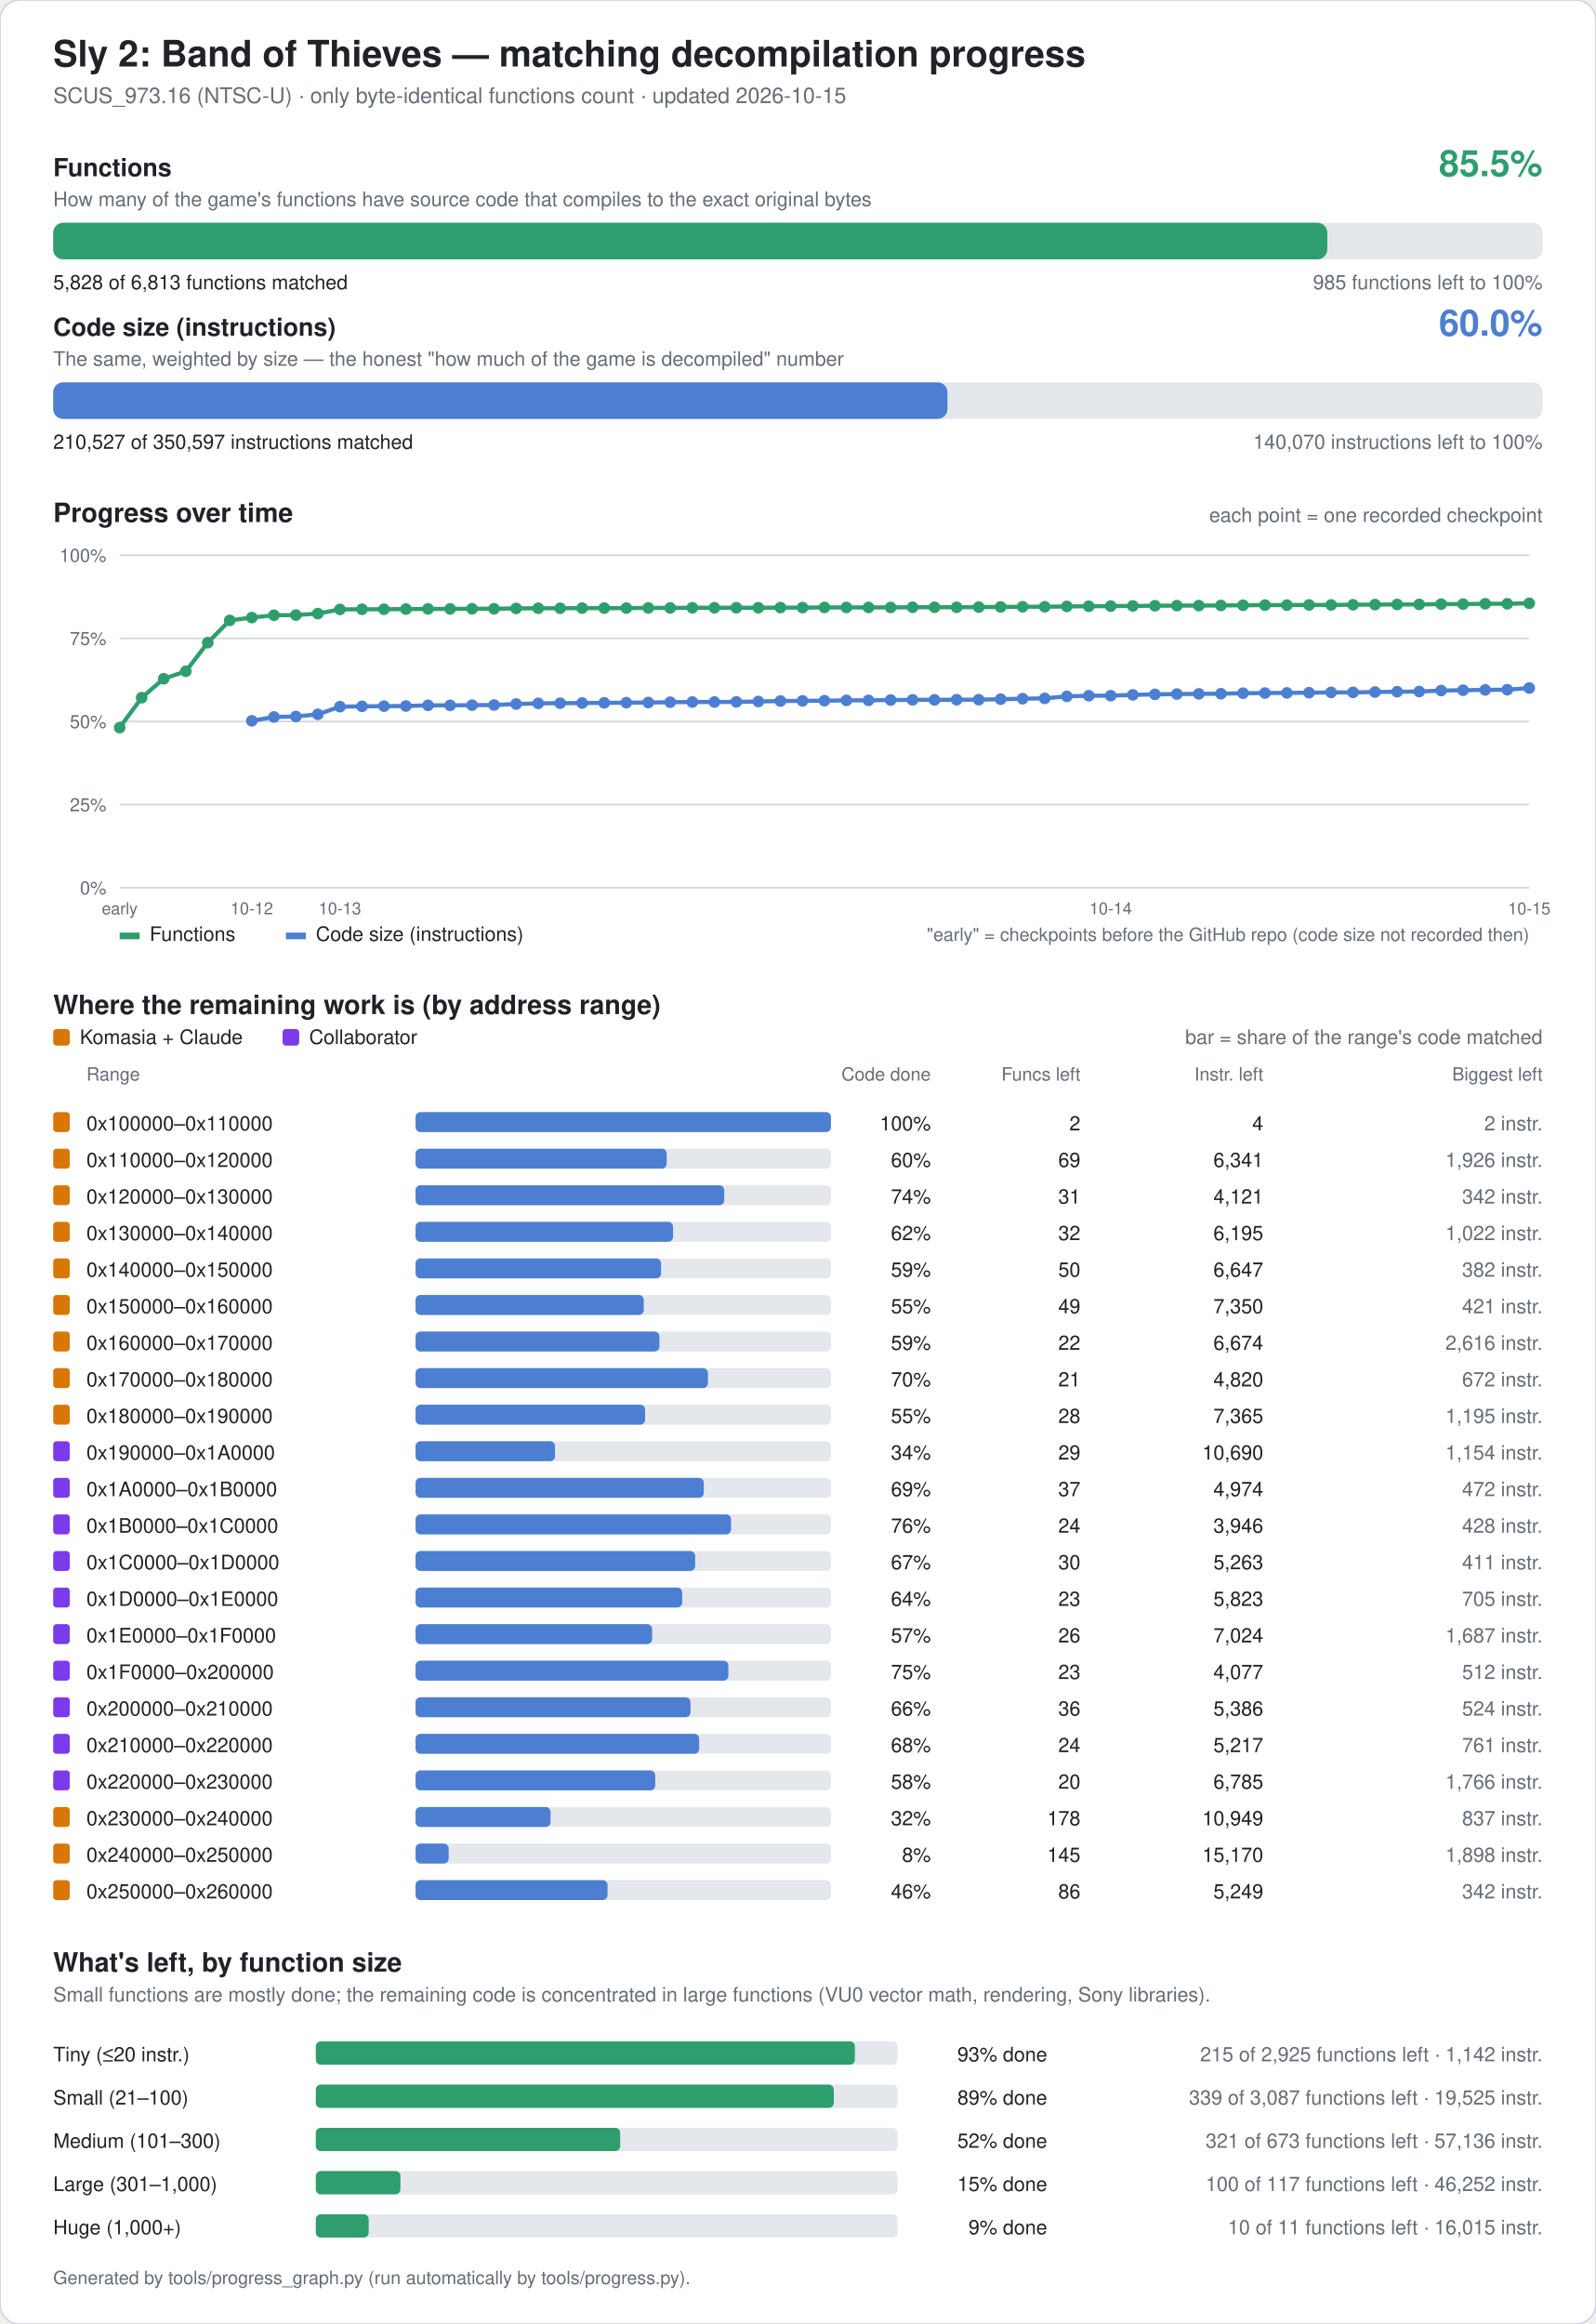
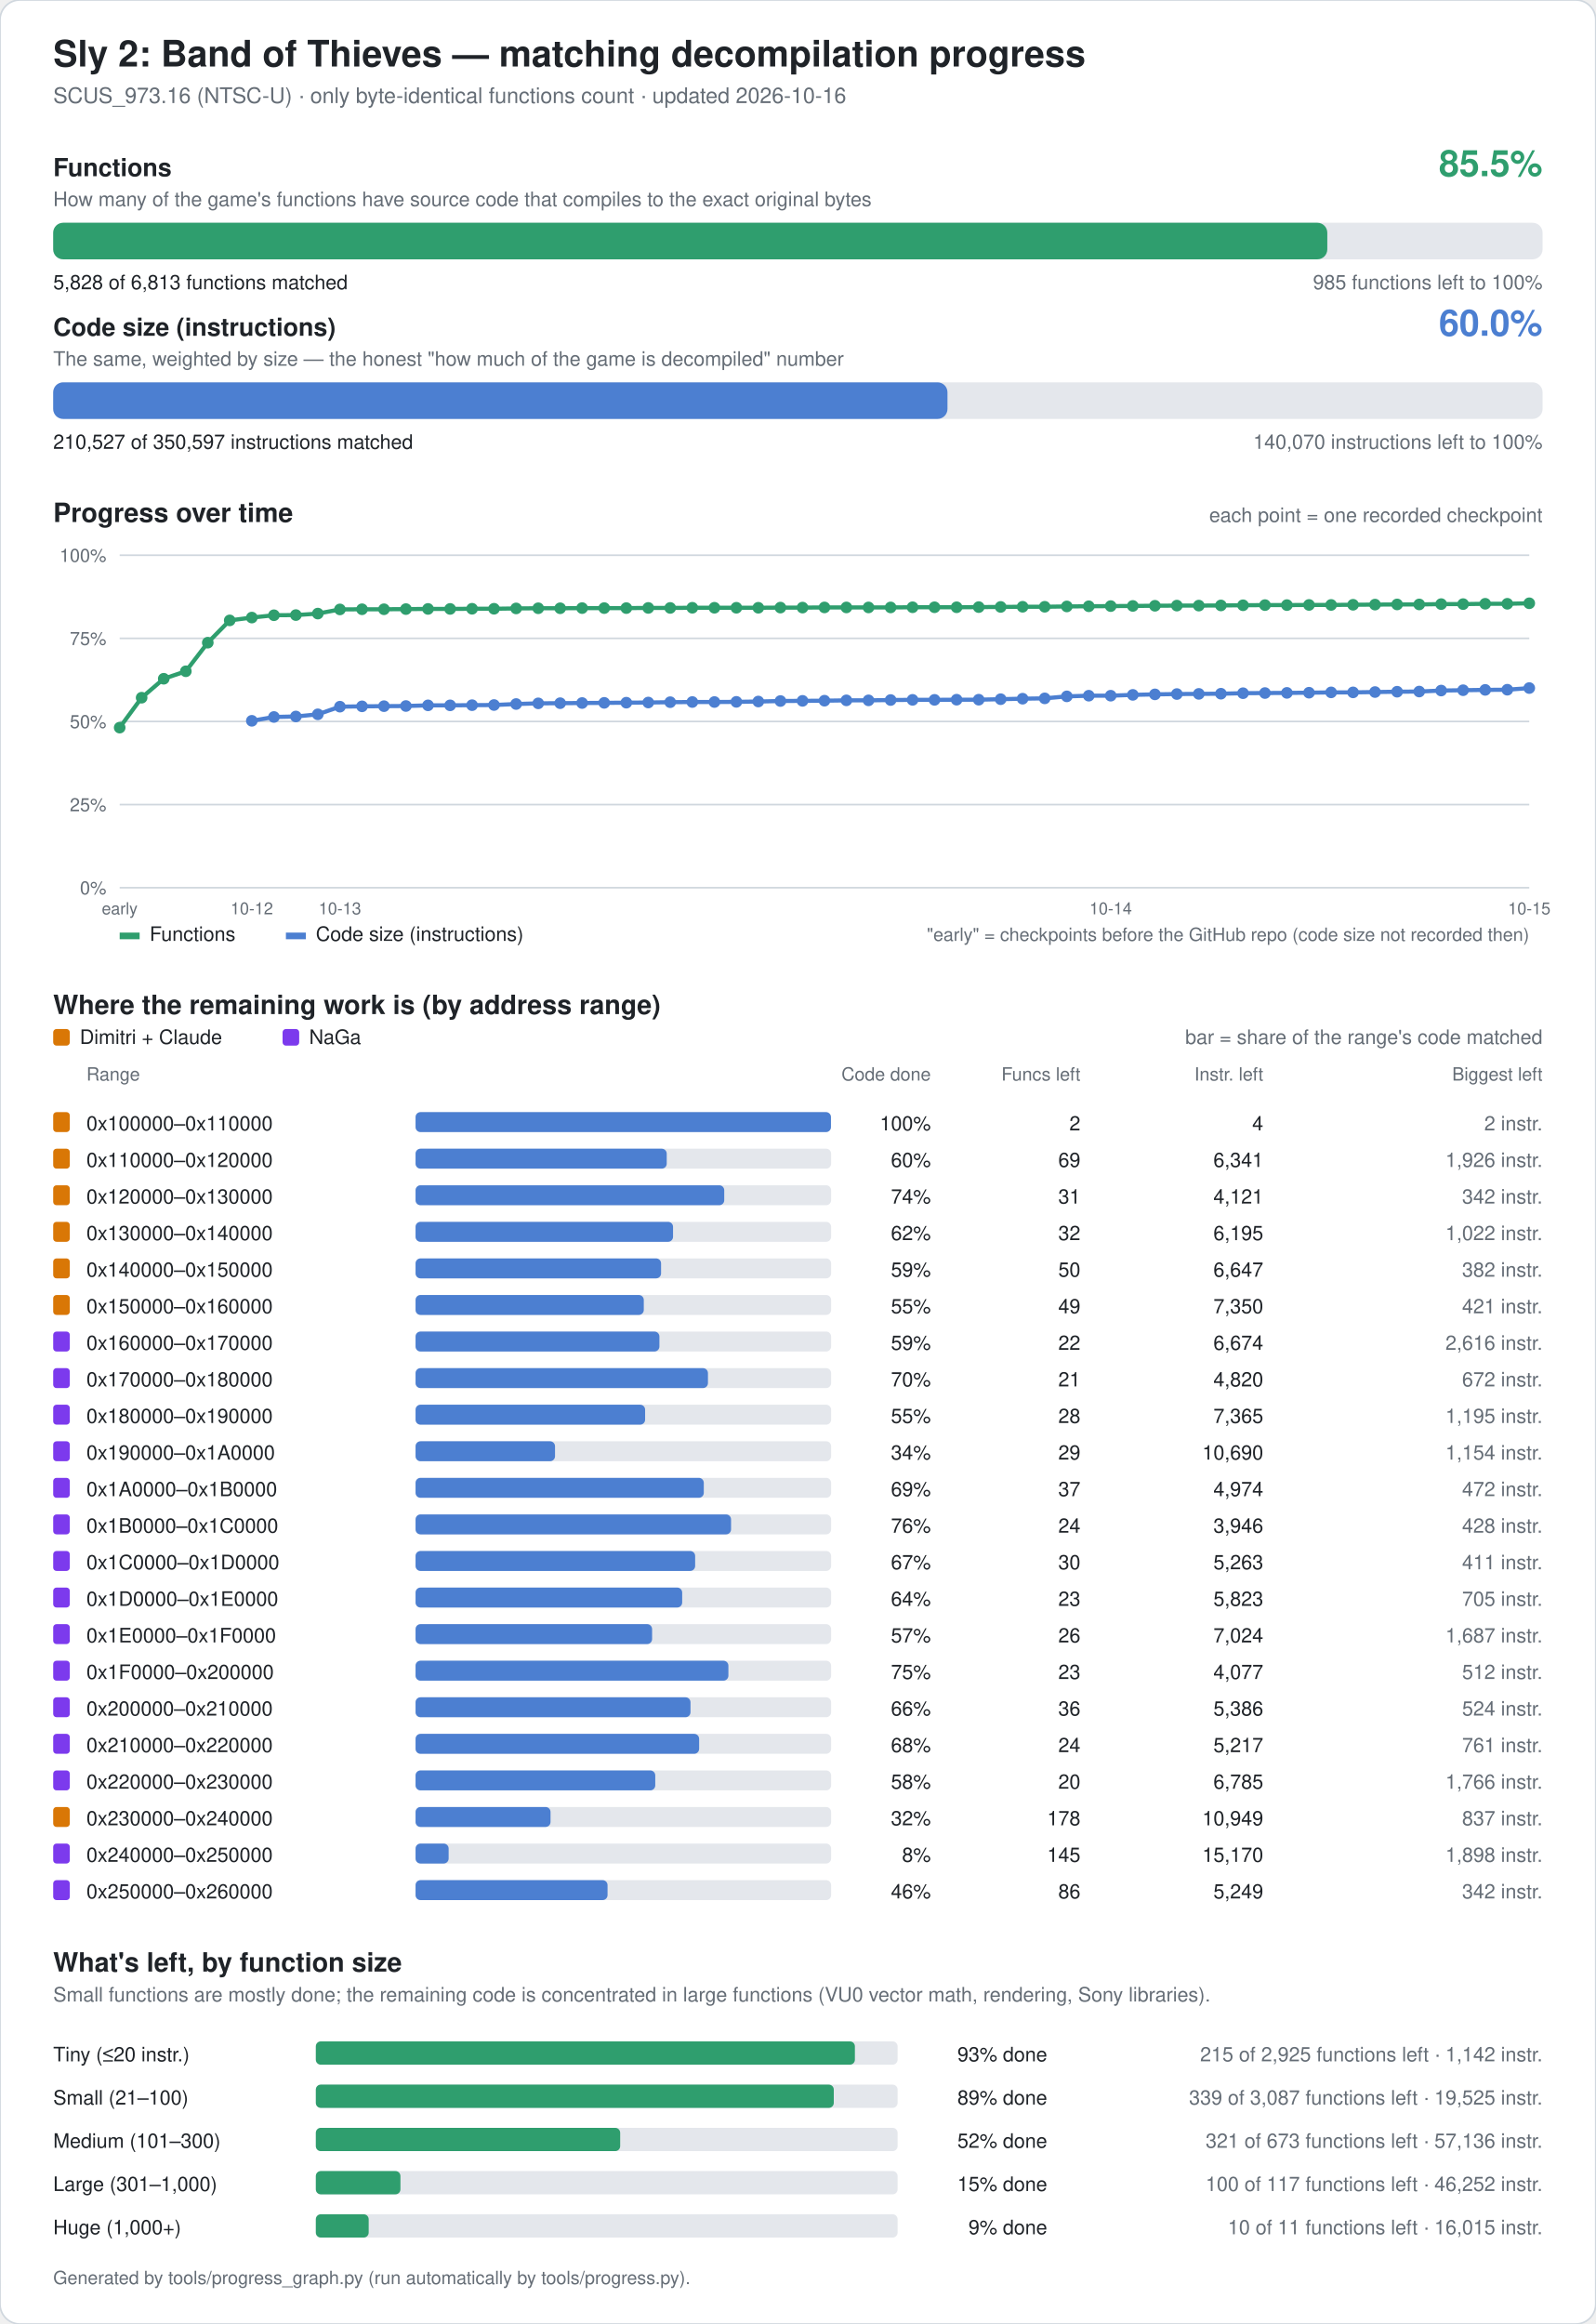
<svg xmlns="http://www.w3.org/2000/svg" width="960" height="1398" viewBox="0 0 960 1398" font-family="-apple-system,BlinkMacSystemFont,Segoe UI,Helvetica,Arial,sans-serif">
  <rect width="960" height="1398" rx="12" fill="#ffffff" stroke="#d0d7de" />
  <text x="32.0" y="40.0" font-size="22" fill="#1f2328" text-anchor="start" font-weight="bold">Sly 2: Band of Thieves — matching decompilation progress</text>
-   <text x="32.0" y="62.0" font-size="13" fill="#656d76" text-anchor="start" font-weight="normal">SCUS_973.16 (NTSC-U) · only byte-identical functions count · updated 2026-10-15</text>
+   <text x="32.0" y="62.0" font-size="13" fill="#656d76" text-anchor="start" font-weight="normal">SCUS_973.16 (NTSC-U) · only byte-identical functions count · updated 2026-10-16</text>
  <text x="32.0" y="106.0" font-size="15" fill="#1f2328" text-anchor="start" font-weight="bold">Functions</text>
  <text x="928.0" y="106.0" font-size="22" fill="#2f9e6e" text-anchor="end" font-weight="bold">85.5%</text>
  <text x="32.0" y="124.0" font-size="12" fill="#656d76" text-anchor="start" font-weight="normal">How many of the game's functions have source code that compiles to the exact original bytes</text>
  <rect x="32" y="134" width="896" height="22" rx="6" fill="#e4e7ec" />
  <rect x="32" y="134" width="766.5" height="22" rx="6" fill="#2f9e6e" />
  <text x="32.0" y="174.0" font-size="12" fill="#1f2328" text-anchor="start" font-weight="normal">5,828 of 6,813 functions matched</text>
  <text x="928.0" y="174.0" font-size="12" fill="#656d76" text-anchor="end" font-weight="normal">985 functions left to 100%</text>
  <text x="32.0" y="202.0" font-size="15" fill="#1f2328" text-anchor="start" font-weight="bold">Code size (instructions)</text>
  <text x="928.0" y="202.0" font-size="22" fill="#4c7fd1" text-anchor="end" font-weight="bold">60.0%</text>
  <text x="32.0" y="220.0" font-size="12" fill="#656d76" text-anchor="start" font-weight="normal">The same, weighted by size — the honest "how much of the game is decompiled" number</text>
  <rect x="32" y="230" width="896" height="22" rx="6" fill="#e4e7ec" />
  <rect x="32" y="230" width="538.0" height="22" rx="6" fill="#4c7fd1" />
  <text x="32.0" y="270.0" font-size="12" fill="#1f2328" text-anchor="start" font-weight="normal">210,527 of 350,597 instructions matched</text>
  <text x="928.0" y="270.0" font-size="12" fill="#656d76" text-anchor="end" font-weight="normal">140,070 instructions left to 100%</text>
  <text x="32.0" y="314.0" font-size="16" fill="#1f2328" text-anchor="start" font-weight="bold">Progress over time</text>
  <text x="928.0" y="314.0" font-size="12" fill="#656d76" text-anchor="end" font-weight="normal">each point = one recorded checkpoint</text>
  <line x1="72" y1="534.0" x2="920" y2="534.0" stroke="#d0d7de" stroke-width="1" />
  <text x="64.0" y="538.0" font-size="11" fill="#656d76" text-anchor="end" font-weight="normal">0%</text>
  <line x1="72" y1="484.0" x2="920" y2="484.0" stroke="#d0d7de" stroke-width="1" />
  <text x="64.0" y="488.0" font-size="11" fill="#656d76" text-anchor="end" font-weight="normal">25%</text>
  <line x1="72" y1="434.0" x2="920" y2="434.0" stroke="#d0d7de" stroke-width="1" />
  <text x="64.0" y="438.0" font-size="11" fill="#656d76" text-anchor="end" font-weight="normal">50%</text>
  <line x1="72" y1="384.0" x2="920" y2="384.0" stroke="#d0d7de" stroke-width="1" />
  <text x="64.0" y="388.0" font-size="11" fill="#656d76" text-anchor="end" font-weight="normal">75%</text>
  <line x1="72" y1="334.0" x2="920" y2="334.0" stroke="#d0d7de" stroke-width="1" />
  <text x="64.0" y="338.0" font-size="11" fill="#656d76" text-anchor="end" font-weight="normal">100%</text>
  <polyline fill="none" stroke="#2f9e6e" stroke-width="2.5" stroke-linejoin="round" points="72.0,437.7 85.2,419.7 98.5,408.3 111.8,403.8 125.0,386.6 138.2,373.2 151.5,371.5 164.8,370.1 178.0,370.0 191.2,369.1 204.5,366.6 217.8,366.5 231.0,366.5 244.2,366.4 257.5,366.3 270.8,366.3 284.0,366.2 297.2,366.2 310.5,366.0 323.8,365.9 337.0,365.9 350.2,365.8 363.5,365.8 376.8,365.8 390.0,365.7 403.2,365.7 416.5,365.6 429.8,365.6 443.0,365.6 456.2,365.6 469.5,365.5 482.8,365.5 496.0,365.4 509.2,365.4 522.5,365.4 535.8,365.4 549.0,365.3 562.2,365.3 575.5,365.3 588.8,365.2 602.0,365.1 615.2,365.0 628.5,365.0 641.8,364.8 655.0,364.7 668.2,364.6 681.5,364.5 694.8,364.4 708.0,364.3 721.2,364.3 734.5,364.2 747.8,364.1 761.0,364.0 774.2,364.0 787.5,363.9 800.8,363.9 814.0,363.8 827.2,363.7 840.5,363.6 853.8,363.6 867.0,363.4 880.2,363.4 893.5,363.2 906.8,363.2 920.0,362.9" />
  <circle cx="72.0" cy="437.7" r="3.5" fill="#2f9e6e" />
  <circle cx="85.2" cy="419.7" r="3.5" fill="#2f9e6e" />
  <circle cx="98.5" cy="408.3" r="3.5" fill="#2f9e6e" />
  <circle cx="111.8" cy="403.8" r="3.5" fill="#2f9e6e" />
  <circle cx="125.0" cy="386.6" r="3.5" fill="#2f9e6e" />
  <circle cx="138.2" cy="373.2" r="3.5" fill="#2f9e6e" />
  <circle cx="151.5" cy="371.5" r="3.5" fill="#2f9e6e" />
  <circle cx="164.8" cy="370.1" r="3.5" fill="#2f9e6e" />
  <circle cx="178.0" cy="370.0" r="3.5" fill="#2f9e6e" />
  <circle cx="191.2" cy="369.1" r="3.5" fill="#2f9e6e" />
  <circle cx="204.5" cy="366.6" r="3.5" fill="#2f9e6e" />
  <circle cx="217.8" cy="366.5" r="3.5" fill="#2f9e6e" />
  <circle cx="231.0" cy="366.5" r="3.5" fill="#2f9e6e" />
  <circle cx="244.2" cy="366.4" r="3.5" fill="#2f9e6e" />
  <circle cx="257.5" cy="366.3" r="3.5" fill="#2f9e6e" />
  <circle cx="270.8" cy="366.3" r="3.5" fill="#2f9e6e" />
  <circle cx="284.0" cy="366.2" r="3.5" fill="#2f9e6e" />
  <circle cx="297.2" cy="366.2" r="3.5" fill="#2f9e6e" />
  <circle cx="310.5" cy="366.0" r="3.5" fill="#2f9e6e" />
  <circle cx="323.8" cy="365.9" r="3.5" fill="#2f9e6e" />
  <circle cx="337.0" cy="365.9" r="3.5" fill="#2f9e6e" />
  <circle cx="350.2" cy="365.8" r="3.5" fill="#2f9e6e" />
  <circle cx="363.5" cy="365.8" r="3.5" fill="#2f9e6e" />
  <circle cx="376.8" cy="365.8" r="3.5" fill="#2f9e6e" />
  <circle cx="390.0" cy="365.7" r="3.5" fill="#2f9e6e" />
  <circle cx="403.2" cy="365.7" r="3.5" fill="#2f9e6e" />
  <circle cx="416.5" cy="365.6" r="3.5" fill="#2f9e6e" />
  <circle cx="429.8" cy="365.6" r="3.5" fill="#2f9e6e" />
  <circle cx="443.0" cy="365.6" r="3.5" fill="#2f9e6e" />
  <circle cx="456.2" cy="365.6" r="3.5" fill="#2f9e6e" />
  <circle cx="469.5" cy="365.5" r="3.5" fill="#2f9e6e" />
  <circle cx="482.8" cy="365.5" r="3.5" fill="#2f9e6e" />
  <circle cx="496.0" cy="365.4" r="3.5" fill="#2f9e6e" />
  <circle cx="509.2" cy="365.4" r="3.5" fill="#2f9e6e" />
  <circle cx="522.5" cy="365.4" r="3.5" fill="#2f9e6e" />
  <circle cx="535.8" cy="365.4" r="3.5" fill="#2f9e6e" />
  <circle cx="549.0" cy="365.3" r="3.5" fill="#2f9e6e" />
  <circle cx="562.2" cy="365.3" r="3.5" fill="#2f9e6e" />
  <circle cx="575.5" cy="365.3" r="3.5" fill="#2f9e6e" />
  <circle cx="588.8" cy="365.2" r="3.5" fill="#2f9e6e" />
  <circle cx="602.0" cy="365.1" r="3.5" fill="#2f9e6e" />
  <circle cx="615.2" cy="365.0" r="3.5" fill="#2f9e6e" />
  <circle cx="628.5" cy="365.0" r="3.5" fill="#2f9e6e" />
  <circle cx="641.8" cy="364.8" r="3.5" fill="#2f9e6e" />
  <circle cx="655.0" cy="364.7" r="3.5" fill="#2f9e6e" />
  <circle cx="668.2" cy="364.6" r="3.5" fill="#2f9e6e" />
  <circle cx="681.5" cy="364.5" r="3.5" fill="#2f9e6e" />
  <circle cx="694.8" cy="364.4" r="3.5" fill="#2f9e6e" />
  <circle cx="708.0" cy="364.3" r="3.5" fill="#2f9e6e" />
  <circle cx="721.2" cy="364.3" r="3.5" fill="#2f9e6e" />
  <circle cx="734.5" cy="364.2" r="3.5" fill="#2f9e6e" />
  <circle cx="747.8" cy="364.1" r="3.5" fill="#2f9e6e" />
  <circle cx="761.0" cy="364.0" r="3.5" fill="#2f9e6e" />
  <circle cx="774.2" cy="364.0" r="3.5" fill="#2f9e6e" />
  <circle cx="787.5" cy="363.9" r="3.5" fill="#2f9e6e" />
  <circle cx="800.8" cy="363.9" r="3.5" fill="#2f9e6e" />
  <circle cx="814.0" cy="363.8" r="3.5" fill="#2f9e6e" />
  <circle cx="827.2" cy="363.7" r="3.5" fill="#2f9e6e" />
  <circle cx="840.5" cy="363.6" r="3.5" fill="#2f9e6e" />
  <circle cx="853.8" cy="363.6" r="3.5" fill="#2f9e6e" />
  <circle cx="867.0" cy="363.4" r="3.5" fill="#2f9e6e" />
  <circle cx="880.2" cy="363.4" r="3.5" fill="#2f9e6e" />
  <circle cx="893.5" cy="363.2" r="3.5" fill="#2f9e6e" />
  <circle cx="906.8" cy="363.2" r="3.5" fill="#2f9e6e" />
  <circle cx="920.0" cy="362.9" r="3.5" fill="#2f9e6e" />
  <polyline fill="none" stroke="#4c7fd1" stroke-width="2.5" stroke-linejoin="round" points="151.5,433.6 164.8,431.3 178.0,431.0 191.2,429.7 204.5,425.1 217.8,424.9 231.0,424.8 244.2,424.7 257.5,424.3 270.8,424.3 284.0,424.2 297.2,424.1 310.5,423.5 323.8,423.1 337.0,423.0 350.2,422.9 363.5,422.8 376.8,422.7 390.0,422.6 403.2,422.4 416.5,422.3 429.8,422.3 443.0,422.2 456.2,422.0 469.5,421.7 482.8,421.6 496.0,421.5 509.2,421.3 522.5,421.3 535.8,421.1 549.0,421.0 562.2,421.0 575.5,420.9 588.8,420.9 602.0,420.6 615.2,420.3 628.5,420.1 641.8,418.9 655.0,418.5 668.2,418.5 681.5,418.0 694.8,417.7 708.0,417.5 721.2,417.4 734.5,417.3 747.8,417.0 761.0,416.9 774.2,416.8 787.5,416.7 800.8,416.5 814.0,416.5 827.2,416.3 840.5,416.1 853.8,416.0 867.0,415.4 880.2,415.2 893.5,415.0 906.8,414.9 920.0,413.9" />
  <circle cx="151.5" cy="433.6" r="3.5" fill="#4c7fd1" />
  <circle cx="164.8" cy="431.3" r="3.5" fill="#4c7fd1" />
  <circle cx="178.0" cy="431.0" r="3.5" fill="#4c7fd1" />
  <circle cx="191.2" cy="429.7" r="3.5" fill="#4c7fd1" />
  <circle cx="204.5" cy="425.1" r="3.5" fill="#4c7fd1" />
  <circle cx="217.8" cy="424.9" r="3.5" fill="#4c7fd1" />
  <circle cx="231.0" cy="424.8" r="3.5" fill="#4c7fd1" />
  <circle cx="244.2" cy="424.7" r="3.5" fill="#4c7fd1" />
  <circle cx="257.5" cy="424.3" r="3.5" fill="#4c7fd1" />
  <circle cx="270.8" cy="424.3" r="3.5" fill="#4c7fd1" />
  <circle cx="284.0" cy="424.2" r="3.5" fill="#4c7fd1" />
  <circle cx="297.2" cy="424.1" r="3.5" fill="#4c7fd1" />
  <circle cx="310.5" cy="423.5" r="3.5" fill="#4c7fd1" />
  <circle cx="323.8" cy="423.1" r="3.5" fill="#4c7fd1" />
  <circle cx="337.0" cy="423.0" r="3.5" fill="#4c7fd1" />
  <circle cx="350.2" cy="422.9" r="3.5" fill="#4c7fd1" />
  <circle cx="363.5" cy="422.8" r="3.5" fill="#4c7fd1" />
  <circle cx="376.8" cy="422.7" r="3.5" fill="#4c7fd1" />
  <circle cx="390.0" cy="422.6" r="3.5" fill="#4c7fd1" />
  <circle cx="403.2" cy="422.4" r="3.5" fill="#4c7fd1" />
  <circle cx="416.5" cy="422.3" r="3.5" fill="#4c7fd1" />
  <circle cx="429.8" cy="422.3" r="3.5" fill="#4c7fd1" />
  <circle cx="443.0" cy="422.2" r="3.5" fill="#4c7fd1" />
  <circle cx="456.2" cy="422.0" r="3.5" fill="#4c7fd1" />
  <circle cx="469.5" cy="421.7" r="3.5" fill="#4c7fd1" />
  <circle cx="482.8" cy="421.6" r="3.5" fill="#4c7fd1" />
  <circle cx="496.0" cy="421.5" r="3.5" fill="#4c7fd1" />
  <circle cx="509.2" cy="421.3" r="3.5" fill="#4c7fd1" />
  <circle cx="522.5" cy="421.3" r="3.5" fill="#4c7fd1" />
  <circle cx="535.8" cy="421.1" r="3.5" fill="#4c7fd1" />
  <circle cx="549.0" cy="421.0" r="3.5" fill="#4c7fd1" />
  <circle cx="562.2" cy="421.0" r="3.5" fill="#4c7fd1" />
  <circle cx="575.5" cy="420.9" r="3.5" fill="#4c7fd1" />
  <circle cx="588.8" cy="420.9" r="3.5" fill="#4c7fd1" />
  <circle cx="602.0" cy="420.6" r="3.5" fill="#4c7fd1" />
  <circle cx="615.2" cy="420.3" r="3.5" fill="#4c7fd1" />
  <circle cx="628.5" cy="420.1" r="3.5" fill="#4c7fd1" />
  <circle cx="641.8" cy="418.9" r="3.5" fill="#4c7fd1" />
  <circle cx="655.0" cy="418.5" r="3.5" fill="#4c7fd1" />
  <circle cx="668.2" cy="418.5" r="3.5" fill="#4c7fd1" />
  <circle cx="681.5" cy="418.0" r="3.5" fill="#4c7fd1" />
  <circle cx="694.8" cy="417.7" r="3.5" fill="#4c7fd1" />
  <circle cx="708.0" cy="417.5" r="3.5" fill="#4c7fd1" />
  <circle cx="721.2" cy="417.4" r="3.5" fill="#4c7fd1" />
  <circle cx="734.5" cy="417.3" r="3.5" fill="#4c7fd1" />
  <circle cx="747.8" cy="417.0" r="3.5" fill="#4c7fd1" />
  <circle cx="761.0" cy="416.9" r="3.5" fill="#4c7fd1" />
  <circle cx="774.2" cy="416.8" r="3.5" fill="#4c7fd1" />
  <circle cx="787.5" cy="416.7" r="3.5" fill="#4c7fd1" />
  <circle cx="800.8" cy="416.5" r="3.5" fill="#4c7fd1" />
  <circle cx="814.0" cy="416.5" r="3.5" fill="#4c7fd1" />
  <circle cx="827.2" cy="416.3" r="3.5" fill="#4c7fd1" />
  <circle cx="840.5" cy="416.1" r="3.5" fill="#4c7fd1" />
  <circle cx="853.8" cy="416.0" r="3.5" fill="#4c7fd1" />
  <circle cx="867.0" cy="415.4" r="3.5" fill="#4c7fd1" />
  <circle cx="880.2" cy="415.2" r="3.5" fill="#4c7fd1" />
  <circle cx="893.5" cy="415.0" r="3.5" fill="#4c7fd1" />
  <circle cx="906.8" cy="414.9" r="3.5" fill="#4c7fd1" />
  <circle cx="920.0" cy="413.9" r="3.5" fill="#4c7fd1" />
  <text x="72.0" y="550.0" font-size="10" fill="#656d76" text-anchor="middle" font-weight="normal">early</text>
  <text x="151.5" y="550.0" font-size="10" fill="#656d76" text-anchor="middle" font-weight="normal">10-12</text>
  <text x="204.5" y="550.0" font-size="10" fill="#656d76" text-anchor="middle" font-weight="normal">10-13</text>
  <text x="668.2" y="550.0" font-size="10" fill="#656d76" text-anchor="middle" font-weight="normal">10-14</text>
  <text x="920.0" y="550.0" font-size="10" fill="#656d76" text-anchor="middle" font-weight="normal">10-15</text>
  <rect x="72" y="561" width="12" height="4" fill="#2f9e6e" />
  <text x="90.0" y="566.0" font-size="12" fill="#1f2328" text-anchor="start" font-weight="normal">Functions</text>
  <rect x="172" y="561" width="12" height="4" fill="#4c7fd1" />
  <text x="190.0" y="566.0" font-size="12" fill="#1f2328" text-anchor="start" font-weight="normal">Code size (instructions)</text>
  <text x="920.0" y="566.0" font-size="11" fill="#656d76" text-anchor="end" font-weight="normal">"early" = checkpoints before the GitHub repo (code size not recorded then)</text>
  <text x="32.0" y="610.0" font-size="16" fill="#1f2328" text-anchor="start" font-weight="bold">Where the remaining work is (by address range)</text>
  <rect x="32" y="619" width="10" height="10" rx="2" fill="#d97706" />
-   <text x="48.0" y="628.0" font-size="12" fill="#1f2328" text-anchor="start" font-weight="normal">Komasia + Claude</text>
+   <text x="48.0" y="628.0" font-size="12" fill="#1f2328" text-anchor="start" font-weight="normal">Dimitri + Claude</text>
  <rect x="170" y="619" width="10" height="10" rx="2" fill="#7c3aed" />
-   <text x="186.0" y="628.0" font-size="12" fill="#1f2328" text-anchor="start" font-weight="normal">Collaborator</text>
+   <text x="186.0" y="628.0" font-size="12" fill="#1f2328" text-anchor="start" font-weight="normal">NaGa</text>
  <text x="928.0" y="628.0" font-size="12" fill="#656d76" text-anchor="end" font-weight="normal">bar = share of the range's code matched</text>
  <text x="52.0" y="650.0" font-size="11" fill="#656d76" text-anchor="start" font-weight="normal">Range</text>
  <text x="560.0" y="650.0" font-size="11" fill="#656d76" text-anchor="end" font-weight="normal">Code done</text>
  <text x="650.0" y="650.0" font-size="11" fill="#656d76" text-anchor="end" font-weight="normal">Funcs left</text>
  <text x="760.0" y="650.0" font-size="11" fill="#656d76" text-anchor="end" font-weight="normal">Instr. left</text>
  <text x="928.0" y="650.0" font-size="11" fill="#656d76" text-anchor="end" font-weight="normal">Biggest left</text>
  <rect x="32" y="669" width="10" height="12" rx="2" fill="#d97706" />
  <text x="52.0" y="680.0" font-size="12" fill="#1f2328" text-anchor="start" font-weight="normal">0x100000–0x110000</text>
  <rect x="250" y="669" width="250" height="12" rx="3" fill="#e4e7ec" />
  <rect x="250" y="669" width="249.9" height="12" rx="3" fill="#4c7fd1" />
  <text x="560.0" y="680.0" font-size="12" fill="#1f2328" text-anchor="end" font-weight="normal">100%</text>
  <text x="650.0" y="680.0" font-size="12" fill="#1f2328" text-anchor="end" font-weight="normal">2</text>
  <text x="760.0" y="680.0" font-size="12" fill="#1f2328" text-anchor="end" font-weight="normal">4</text>
  <text x="928.0" y="680.0" font-size="12" fill="#656d76" text-anchor="end" font-weight="normal">2 instr.</text>
  <rect x="32" y="691" width="10" height="12" rx="2" fill="#d97706" />
  <text x="52.0" y="702.0" font-size="12" fill="#1f2328" text-anchor="start" font-weight="normal">0x110000–0x120000</text>
  <rect x="250" y="691" width="250" height="12" rx="3" fill="#e4e7ec" />
  <rect x="250" y="691" width="151.1" height="12" rx="3" fill="#4c7fd1" />
  <text x="560.0" y="702.0" font-size="12" fill="#1f2328" text-anchor="end" font-weight="normal">60%</text>
  <text x="650.0" y="702.0" font-size="12" fill="#1f2328" text-anchor="end" font-weight="normal">69</text>
  <text x="760.0" y="702.0" font-size="12" fill="#1f2328" text-anchor="end" font-weight="normal">6,341</text>
  <text x="928.0" y="702.0" font-size="12" fill="#656d76" text-anchor="end" font-weight="normal">1,926 instr.</text>
  <rect x="32" y="713" width="10" height="12" rx="2" fill="#d97706" />
  <text x="52.0" y="724.0" font-size="12" fill="#1f2328" text-anchor="start" font-weight="normal">0x120000–0x130000</text>
  <rect x="250" y="713" width="250" height="12" rx="3" fill="#e4e7ec" />
  <rect x="250" y="713" width="185.7" height="12" rx="3" fill="#4c7fd1" />
  <text x="560.0" y="724.0" font-size="12" fill="#1f2328" text-anchor="end" font-weight="normal">74%</text>
  <text x="650.0" y="724.0" font-size="12" fill="#1f2328" text-anchor="end" font-weight="normal">31</text>
  <text x="760.0" y="724.0" font-size="12" fill="#1f2328" text-anchor="end" font-weight="normal">4,121</text>
  <text x="928.0" y="724.0" font-size="12" fill="#656d76" text-anchor="end" font-weight="normal">342 instr.</text>
  <rect x="32" y="735" width="10" height="12" rx="2" fill="#d97706" />
  <text x="52.0" y="746.0" font-size="12" fill="#1f2328" text-anchor="start" font-weight="normal">0x130000–0x140000</text>
  <rect x="250" y="735" width="250" height="12" rx="3" fill="#e4e7ec" />
  <rect x="250" y="735" width="154.9" height="12" rx="3" fill="#4c7fd1" />
  <text x="560.0" y="746.0" font-size="12" fill="#1f2328" text-anchor="end" font-weight="normal">62%</text>
  <text x="650.0" y="746.0" font-size="12" fill="#1f2328" text-anchor="end" font-weight="normal">32</text>
  <text x="760.0" y="746.0" font-size="12" fill="#1f2328" text-anchor="end" font-weight="normal">6,195</text>
  <text x="928.0" y="746.0" font-size="12" fill="#656d76" text-anchor="end" font-weight="normal">1,022 instr.</text>
  <rect x="32" y="757" width="10" height="12" rx="2" fill="#d97706" />
  <text x="52.0" y="768.0" font-size="12" fill="#1f2328" text-anchor="start" font-weight="normal">0x140000–0x150000</text>
  <rect x="250" y="757" width="250" height="12" rx="3" fill="#e4e7ec" />
  <rect x="250" y="757" width="147.7" height="12" rx="3" fill="#4c7fd1" />
  <text x="560.0" y="768.0" font-size="12" fill="#1f2328" text-anchor="end" font-weight="normal">59%</text>
  <text x="650.0" y="768.0" font-size="12" fill="#1f2328" text-anchor="end" font-weight="normal">50</text>
  <text x="760.0" y="768.0" font-size="12" fill="#1f2328" text-anchor="end" font-weight="normal">6,647</text>
  <text x="928.0" y="768.0" font-size="12" fill="#656d76" text-anchor="end" font-weight="normal">382 instr.</text>
  <rect x="32" y="779" width="10" height="12" rx="2" fill="#d97706" />
  <text x="52.0" y="790.0" font-size="12" fill="#1f2328" text-anchor="start" font-weight="normal">0x150000–0x160000</text>
  <rect x="250" y="779" width="250" height="12" rx="3" fill="#e4e7ec" />
  <rect x="250" y="779" width="137.3" height="12" rx="3" fill="#4c7fd1" />
  <text x="560.0" y="790.0" font-size="12" fill="#1f2328" text-anchor="end" font-weight="normal">55%</text>
  <text x="650.0" y="790.0" font-size="12" fill="#1f2328" text-anchor="end" font-weight="normal">49</text>
  <text x="760.0" y="790.0" font-size="12" fill="#1f2328" text-anchor="end" font-weight="normal">7,350</text>
  <text x="928.0" y="790.0" font-size="12" fill="#656d76" text-anchor="end" font-weight="normal">421 instr.</text>
-   <rect x="32" y="801" width="10" height="12" rx="2" fill="#d97706" />
+   <rect x="32" y="801" width="10" height="12" rx="2" fill="#7c3aed" />
  <text x="52.0" y="812.0" font-size="12" fill="#1f2328" text-anchor="start" font-weight="normal">0x160000–0x170000</text>
  <rect x="250" y="801" width="250" height="12" rx="3" fill="#e4e7ec" />
  <rect x="250" y="801" width="146.7" height="12" rx="3" fill="#4c7fd1" />
  <text x="560.0" y="812.0" font-size="12" fill="#1f2328" text-anchor="end" font-weight="normal">59%</text>
  <text x="650.0" y="812.0" font-size="12" fill="#1f2328" text-anchor="end" font-weight="normal">22</text>
  <text x="760.0" y="812.0" font-size="12" fill="#1f2328" text-anchor="end" font-weight="normal">6,674</text>
  <text x="928.0" y="812.0" font-size="12" fill="#656d76" text-anchor="end" font-weight="normal">2,616 instr.</text>
-   <rect x="32" y="823" width="10" height="12" rx="2" fill="#d97706" />
+   <rect x="32" y="823" width="10" height="12" rx="2" fill="#7c3aed" />
  <text x="52.0" y="834.0" font-size="12" fill="#1f2328" text-anchor="start" font-weight="normal">0x170000–0x180000</text>
  <rect x="250" y="823" width="250" height="12" rx="3" fill="#e4e7ec" />
  <rect x="250" y="823" width="175.9" height="12" rx="3" fill="#4c7fd1" />
  <text x="560.0" y="834.0" font-size="12" fill="#1f2328" text-anchor="end" font-weight="normal">70%</text>
  <text x="650.0" y="834.0" font-size="12" fill="#1f2328" text-anchor="end" font-weight="normal">21</text>
  <text x="760.0" y="834.0" font-size="12" fill="#1f2328" text-anchor="end" font-weight="normal">4,820</text>
  <text x="928.0" y="834.0" font-size="12" fill="#656d76" text-anchor="end" font-weight="normal">672 instr.</text>
-   <rect x="32" y="845" width="10" height="12" rx="2" fill="#d97706" />
+   <rect x="32" y="845" width="10" height="12" rx="2" fill="#7c3aed" />
  <text x="52.0" y="856.0" font-size="12" fill="#1f2328" text-anchor="start" font-weight="normal">0x180000–0x190000</text>
  <rect x="250" y="845" width="250" height="12" rx="3" fill="#e4e7ec" />
  <rect x="250" y="845" width="138.1" height="12" rx="3" fill="#4c7fd1" />
  <text x="560.0" y="856.0" font-size="12" fill="#1f2328" text-anchor="end" font-weight="normal">55%</text>
  <text x="650.0" y="856.0" font-size="12" fill="#1f2328" text-anchor="end" font-weight="normal">28</text>
  <text x="760.0" y="856.0" font-size="12" fill="#1f2328" text-anchor="end" font-weight="normal">7,365</text>
  <text x="928.0" y="856.0" font-size="12" fill="#656d76" text-anchor="end" font-weight="normal">1,195 instr.</text>
  <rect x="32" y="867" width="10" height="12" rx="2" fill="#7c3aed" />
  <text x="52.0" y="878.0" font-size="12" fill="#1f2328" text-anchor="start" font-weight="normal">0x190000–0x1A0000</text>
  <rect x="250" y="867" width="250" height="12" rx="3" fill="#e4e7ec" />
  <rect x="250" y="867" width="83.9" height="12" rx="3" fill="#4c7fd1" />
  <text x="560.0" y="878.0" font-size="12" fill="#1f2328" text-anchor="end" font-weight="normal">34%</text>
  <text x="650.0" y="878.0" font-size="12" fill="#1f2328" text-anchor="end" font-weight="normal">29</text>
  <text x="760.0" y="878.0" font-size="12" fill="#1f2328" text-anchor="end" font-weight="normal">10,690</text>
  <text x="928.0" y="878.0" font-size="12" fill="#656d76" text-anchor="end" font-weight="normal">1,154 instr.</text>
  <rect x="32" y="889" width="10" height="12" rx="2" fill="#7c3aed" />
  <text x="52.0" y="900.0" font-size="12" fill="#1f2328" text-anchor="start" font-weight="normal">0x1A0000–0x1B0000</text>
  <rect x="250" y="889" width="250" height="12" rx="3" fill="#e4e7ec" />
  <rect x="250" y="889" width="173.4" height="12" rx="3" fill="#4c7fd1" />
  <text x="560.0" y="900.0" font-size="12" fill="#1f2328" text-anchor="end" font-weight="normal">69%</text>
  <text x="650.0" y="900.0" font-size="12" fill="#1f2328" text-anchor="end" font-weight="normal">37</text>
  <text x="760.0" y="900.0" font-size="12" fill="#1f2328" text-anchor="end" font-weight="normal">4,974</text>
  <text x="928.0" y="900.0" font-size="12" fill="#656d76" text-anchor="end" font-weight="normal">472 instr.</text>
  <rect x="32" y="911" width="10" height="12" rx="2" fill="#7c3aed" />
  <text x="52.0" y="922.0" font-size="12" fill="#1f2328" text-anchor="start" font-weight="normal">0x1B0000–0x1C0000</text>
  <rect x="250" y="911" width="250" height="12" rx="3" fill="#e4e7ec" />
  <rect x="250" y="911" width="189.8" height="12" rx="3" fill="#4c7fd1" />
  <text x="560.0" y="922.0" font-size="12" fill="#1f2328" text-anchor="end" font-weight="normal">76%</text>
  <text x="650.0" y="922.0" font-size="12" fill="#1f2328" text-anchor="end" font-weight="normal">24</text>
  <text x="760.0" y="922.0" font-size="12" fill="#1f2328" text-anchor="end" font-weight="normal">3,946</text>
  <text x="928.0" y="922.0" font-size="12" fill="#656d76" text-anchor="end" font-weight="normal">428 instr.</text>
  <rect x="32" y="933" width="10" height="12" rx="2" fill="#7c3aed" />
  <text x="52.0" y="944.0" font-size="12" fill="#1f2328" text-anchor="start" font-weight="normal">0x1C0000–0x1D0000</text>
  <rect x="250" y="933" width="250" height="12" rx="3" fill="#e4e7ec" />
  <rect x="250" y="933" width="168.2" height="12" rx="3" fill="#4c7fd1" />
  <text x="560.0" y="944.0" font-size="12" fill="#1f2328" text-anchor="end" font-weight="normal">67%</text>
  <text x="650.0" y="944.0" font-size="12" fill="#1f2328" text-anchor="end" font-weight="normal">30</text>
  <text x="760.0" y="944.0" font-size="12" fill="#1f2328" text-anchor="end" font-weight="normal">5,263</text>
  <text x="928.0" y="944.0" font-size="12" fill="#656d76" text-anchor="end" font-weight="normal">411 instr.</text>
  <rect x="32" y="955" width="10" height="12" rx="2" fill="#7c3aed" />
  <text x="52.0" y="966.0" font-size="12" fill="#1f2328" text-anchor="start" font-weight="normal">0x1D0000–0x1E0000</text>
  <rect x="250" y="955" width="250" height="12" rx="3" fill="#e4e7ec" />
  <rect x="250" y="955" width="160.4" height="12" rx="3" fill="#4c7fd1" />
  <text x="560.0" y="966.0" font-size="12" fill="#1f2328" text-anchor="end" font-weight="normal">64%</text>
  <text x="650.0" y="966.0" font-size="12" fill="#1f2328" text-anchor="end" font-weight="normal">23</text>
  <text x="760.0" y="966.0" font-size="12" fill="#1f2328" text-anchor="end" font-weight="normal">5,823</text>
  <text x="928.0" y="966.0" font-size="12" fill="#656d76" text-anchor="end" font-weight="normal">705 instr.</text>
  <rect x="32" y="977" width="10" height="12" rx="2" fill="#7c3aed" />
  <text x="52.0" y="988.0" font-size="12" fill="#1f2328" text-anchor="start" font-weight="normal">0x1E0000–0x1F0000</text>
  <rect x="250" y="977" width="250" height="12" rx="3" fill="#e4e7ec" />
  <rect x="250" y="977" width="142.3" height="12" rx="3" fill="#4c7fd1" />
  <text x="560.0" y="988.0" font-size="12" fill="#1f2328" text-anchor="end" font-weight="normal">57%</text>
  <text x="650.0" y="988.0" font-size="12" fill="#1f2328" text-anchor="end" font-weight="normal">26</text>
  <text x="760.0" y="988.0" font-size="12" fill="#1f2328" text-anchor="end" font-weight="normal">7,024</text>
  <text x="928.0" y="988.0" font-size="12" fill="#656d76" text-anchor="end" font-weight="normal">1,687 instr.</text>
  <rect x="32" y="999" width="10" height="12" rx="2" fill="#7c3aed" />
  <text x="52.0" y="1010.0" font-size="12" fill="#1f2328" text-anchor="start" font-weight="normal">0x1F0000–0x200000</text>
  <rect x="250" y="999" width="250" height="12" rx="3" fill="#e4e7ec" />
  <rect x="250" y="999" width="188.2" height="12" rx="3" fill="#4c7fd1" />
  <text x="560.0" y="1010.0" font-size="12" fill="#1f2328" text-anchor="end" font-weight="normal">75%</text>
  <text x="650.0" y="1010.0" font-size="12" fill="#1f2328" text-anchor="end" font-weight="normal">23</text>
  <text x="760.0" y="1010.0" font-size="12" fill="#1f2328" text-anchor="end" font-weight="normal">4,077</text>
  <text x="928.0" y="1010.0" font-size="12" fill="#656d76" text-anchor="end" font-weight="normal">512 instr.</text>
  <rect x="32" y="1021" width="10" height="12" rx="2" fill="#7c3aed" />
  <text x="52.0" y="1032.0" font-size="12" fill="#1f2328" text-anchor="start" font-weight="normal">0x200000–0x210000</text>
  <rect x="250" y="1021" width="250" height="12" rx="3" fill="#e4e7ec" />
  <rect x="250" y="1021" width="165.4" height="12" rx="3" fill="#4c7fd1" />
  <text x="560.0" y="1032.0" font-size="12" fill="#1f2328" text-anchor="end" font-weight="normal">66%</text>
  <text x="650.0" y="1032.0" font-size="12" fill="#1f2328" text-anchor="end" font-weight="normal">36</text>
  <text x="760.0" y="1032.0" font-size="12" fill="#1f2328" text-anchor="end" font-weight="normal">5,386</text>
  <text x="928.0" y="1032.0" font-size="12" fill="#656d76" text-anchor="end" font-weight="normal">524 instr.</text>
  <rect x="32" y="1043" width="10" height="12" rx="2" fill="#7c3aed" />
  <text x="52.0" y="1054.0" font-size="12" fill="#1f2328" text-anchor="start" font-weight="normal">0x210000–0x220000</text>
  <rect x="250" y="1043" width="250" height="12" rx="3" fill="#e4e7ec" />
  <rect x="250" y="1043" width="170.6" height="12" rx="3" fill="#4c7fd1" />
  <text x="560.0" y="1054.0" font-size="12" fill="#1f2328" text-anchor="end" font-weight="normal">68%</text>
  <text x="650.0" y="1054.0" font-size="12" fill="#1f2328" text-anchor="end" font-weight="normal">24</text>
  <text x="760.0" y="1054.0" font-size="12" fill="#1f2328" text-anchor="end" font-weight="normal">5,217</text>
  <text x="928.0" y="1054.0" font-size="12" fill="#656d76" text-anchor="end" font-weight="normal">761 instr.</text>
  <rect x="32" y="1065" width="10" height="12" rx="2" fill="#7c3aed" />
  <text x="52.0" y="1076.0" font-size="12" fill="#1f2328" text-anchor="start" font-weight="normal">0x220000–0x230000</text>
  <rect x="250" y="1065" width="250" height="12" rx="3" fill="#e4e7ec" />
  <rect x="250" y="1065" width="144.2" height="12" rx="3" fill="#4c7fd1" />
  <text x="560.0" y="1076.0" font-size="12" fill="#1f2328" text-anchor="end" font-weight="normal">58%</text>
  <text x="650.0" y="1076.0" font-size="12" fill="#1f2328" text-anchor="end" font-weight="normal">20</text>
  <text x="760.0" y="1076.0" font-size="12" fill="#1f2328" text-anchor="end" font-weight="normal">6,785</text>
  <text x="928.0" y="1076.0" font-size="12" fill="#656d76" text-anchor="end" font-weight="normal">1,766 instr.</text>
  <rect x="32" y="1087" width="10" height="12" rx="2" fill="#d97706" />
  <text x="52.0" y="1098.0" font-size="12" fill="#1f2328" text-anchor="start" font-weight="normal">0x230000–0x240000</text>
  <rect x="250" y="1087" width="250" height="12" rx="3" fill="#e4e7ec" />
  <rect x="250" y="1087" width="81.2" height="12" rx="3" fill="#4c7fd1" />
  <text x="560.0" y="1098.0" font-size="12" fill="#1f2328" text-anchor="end" font-weight="normal">32%</text>
  <text x="650.0" y="1098.0" font-size="12" fill="#1f2328" text-anchor="end" font-weight="normal">178</text>
  <text x="760.0" y="1098.0" font-size="12" fill="#1f2328" text-anchor="end" font-weight="normal">10,949</text>
  <text x="928.0" y="1098.0" font-size="12" fill="#656d76" text-anchor="end" font-weight="normal">837 instr.</text>
-   <rect x="32" y="1109" width="10" height="12" rx="2" fill="#d97706" />
+   <rect x="32" y="1109" width="10" height="12" rx="2" fill="#7c3aed" />
  <text x="52.0" y="1120.0" font-size="12" fill="#1f2328" text-anchor="start" font-weight="normal">0x240000–0x250000</text>
  <rect x="250" y="1109" width="250" height="12" rx="3" fill="#e4e7ec" />
  <rect x="250" y="1109" width="19.9" height="12" rx="3" fill="#4c7fd1" />
  <text x="560.0" y="1120.0" font-size="12" fill="#1f2328" text-anchor="end" font-weight="normal">8%</text>
  <text x="650.0" y="1120.0" font-size="12" fill="#1f2328" text-anchor="end" font-weight="normal">145</text>
  <text x="760.0" y="1120.0" font-size="12" fill="#1f2328" text-anchor="end" font-weight="normal">15,170</text>
  <text x="928.0" y="1120.0" font-size="12" fill="#656d76" text-anchor="end" font-weight="normal">1,898 instr.</text>
-   <rect x="32" y="1131" width="10" height="12" rx="2" fill="#d97706" />
+   <rect x="32" y="1131" width="10" height="12" rx="2" fill="#7c3aed" />
  <text x="52.0" y="1142.0" font-size="12" fill="#1f2328" text-anchor="start" font-weight="normal">0x250000–0x260000</text>
  <rect x="250" y="1131" width="250" height="12" rx="3" fill="#e4e7ec" />
  <rect x="250" y="1131" width="115.5" height="12" rx="3" fill="#4c7fd1" />
  <text x="560.0" y="1142.0" font-size="12" fill="#1f2328" text-anchor="end" font-weight="normal">46%</text>
  <text x="650.0" y="1142.0" font-size="12" fill="#1f2328" text-anchor="end" font-weight="normal">86</text>
  <text x="760.0" y="1142.0" font-size="12" fill="#1f2328" text-anchor="end" font-weight="normal">5,249</text>
  <text x="928.0" y="1142.0" font-size="12" fill="#656d76" text-anchor="end" font-weight="normal">342 instr.</text>
  <text x="32.0" y="1186.0" font-size="16" fill="#1f2328" text-anchor="start" font-weight="bold">What's left, by function size</text>
  <text x="32.0" y="1204.0" font-size="12" fill="#656d76" text-anchor="start" font-weight="normal">Small functions are mostly done; the remaining code is concentrated in large functions (VU0 vector math, rendering, Sony libraries).</text>
  <text x="32.0" y="1240.0" font-size="12" fill="#1f2328" text-anchor="start" font-weight="normal">Tiny (≤20 instr.)</text>
  <rect x="190" y="1228" width="350" height="14" rx="3" fill="#e4e7ec" />
  <rect x="190" y="1228" width="324.3" height="14" rx="3" fill="#2f9e6e" />
  <text x="630.0" y="1240.0" font-size="12" fill="#1f2328" text-anchor="end" font-weight="normal">93% done</text>
  <text x="928.0" y="1240.0" font-size="12" fill="#656d76" text-anchor="end" font-weight="normal">215 of 2,925 functions left · 1,142 instr.</text>
  <text x="32.0" y="1266.0" font-size="12" fill="#1f2328" text-anchor="start" font-weight="normal">Small (21–100)</text>
  <rect x="190" y="1254" width="350" height="14" rx="3" fill="#e4e7ec" />
  <rect x="190" y="1254" width="311.6" height="14" rx="3" fill="#2f9e6e" />
  <text x="630.0" y="1266.0" font-size="12" fill="#1f2328" text-anchor="end" font-weight="normal">89% done</text>
  <text x="928.0" y="1266.0" font-size="12" fill="#656d76" text-anchor="end" font-weight="normal">339 of 3,087 functions left · 19,525 instr.</text>
  <text x="32.0" y="1292.0" font-size="12" fill="#1f2328" text-anchor="start" font-weight="normal">Medium (101–300)</text>
  <rect x="190" y="1280" width="350" height="14" rx="3" fill="#e4e7ec" />
  <rect x="190" y="1280" width="183.1" height="14" rx="3" fill="#2f9e6e" />
  <text x="630.0" y="1292.0" font-size="12" fill="#1f2328" text-anchor="end" font-weight="normal">52% done</text>
  <text x="928.0" y="1292.0" font-size="12" fill="#656d76" text-anchor="end" font-weight="normal">321 of 673 functions left · 57,136 instr.</text>
  <text x="32.0" y="1318.0" font-size="12" fill="#1f2328" text-anchor="start" font-weight="normal">Large (301–1,000)</text>
  <rect x="190" y="1306" width="350" height="14" rx="3" fill="#e4e7ec" />
  <rect x="190" y="1306" width="50.9" height="14" rx="3" fill="#2f9e6e" />
  <text x="630.0" y="1318.0" font-size="12" fill="#1f2328" text-anchor="end" font-weight="normal">15% done</text>
  <text x="928.0" y="1318.0" font-size="12" fill="#656d76" text-anchor="end" font-weight="normal">100 of 117 functions left · 46,252 instr.</text>
  <text x="32.0" y="1344.0" font-size="12" fill="#1f2328" text-anchor="start" font-weight="normal">Huge (1,000+)</text>
  <rect x="190" y="1332" width="350" height="14" rx="3" fill="#e4e7ec" />
  <rect x="190" y="1332" width="31.8" height="14" rx="3" fill="#2f9e6e" />
  <text x="630.0" y="1344.0" font-size="12" fill="#1f2328" text-anchor="end" font-weight="normal">9% done</text>
  <text x="928.0" y="1344.0" font-size="12" fill="#656d76" text-anchor="end" font-weight="normal">10 of 11 functions left · 16,015 instr.</text>
  <text x="32.0" y="1374.0" font-size="11" fill="#656d76" text-anchor="start" font-weight="normal">Generated by tools/progress_graph.py (run automatically by tools/progress.py).</text>
</svg>
